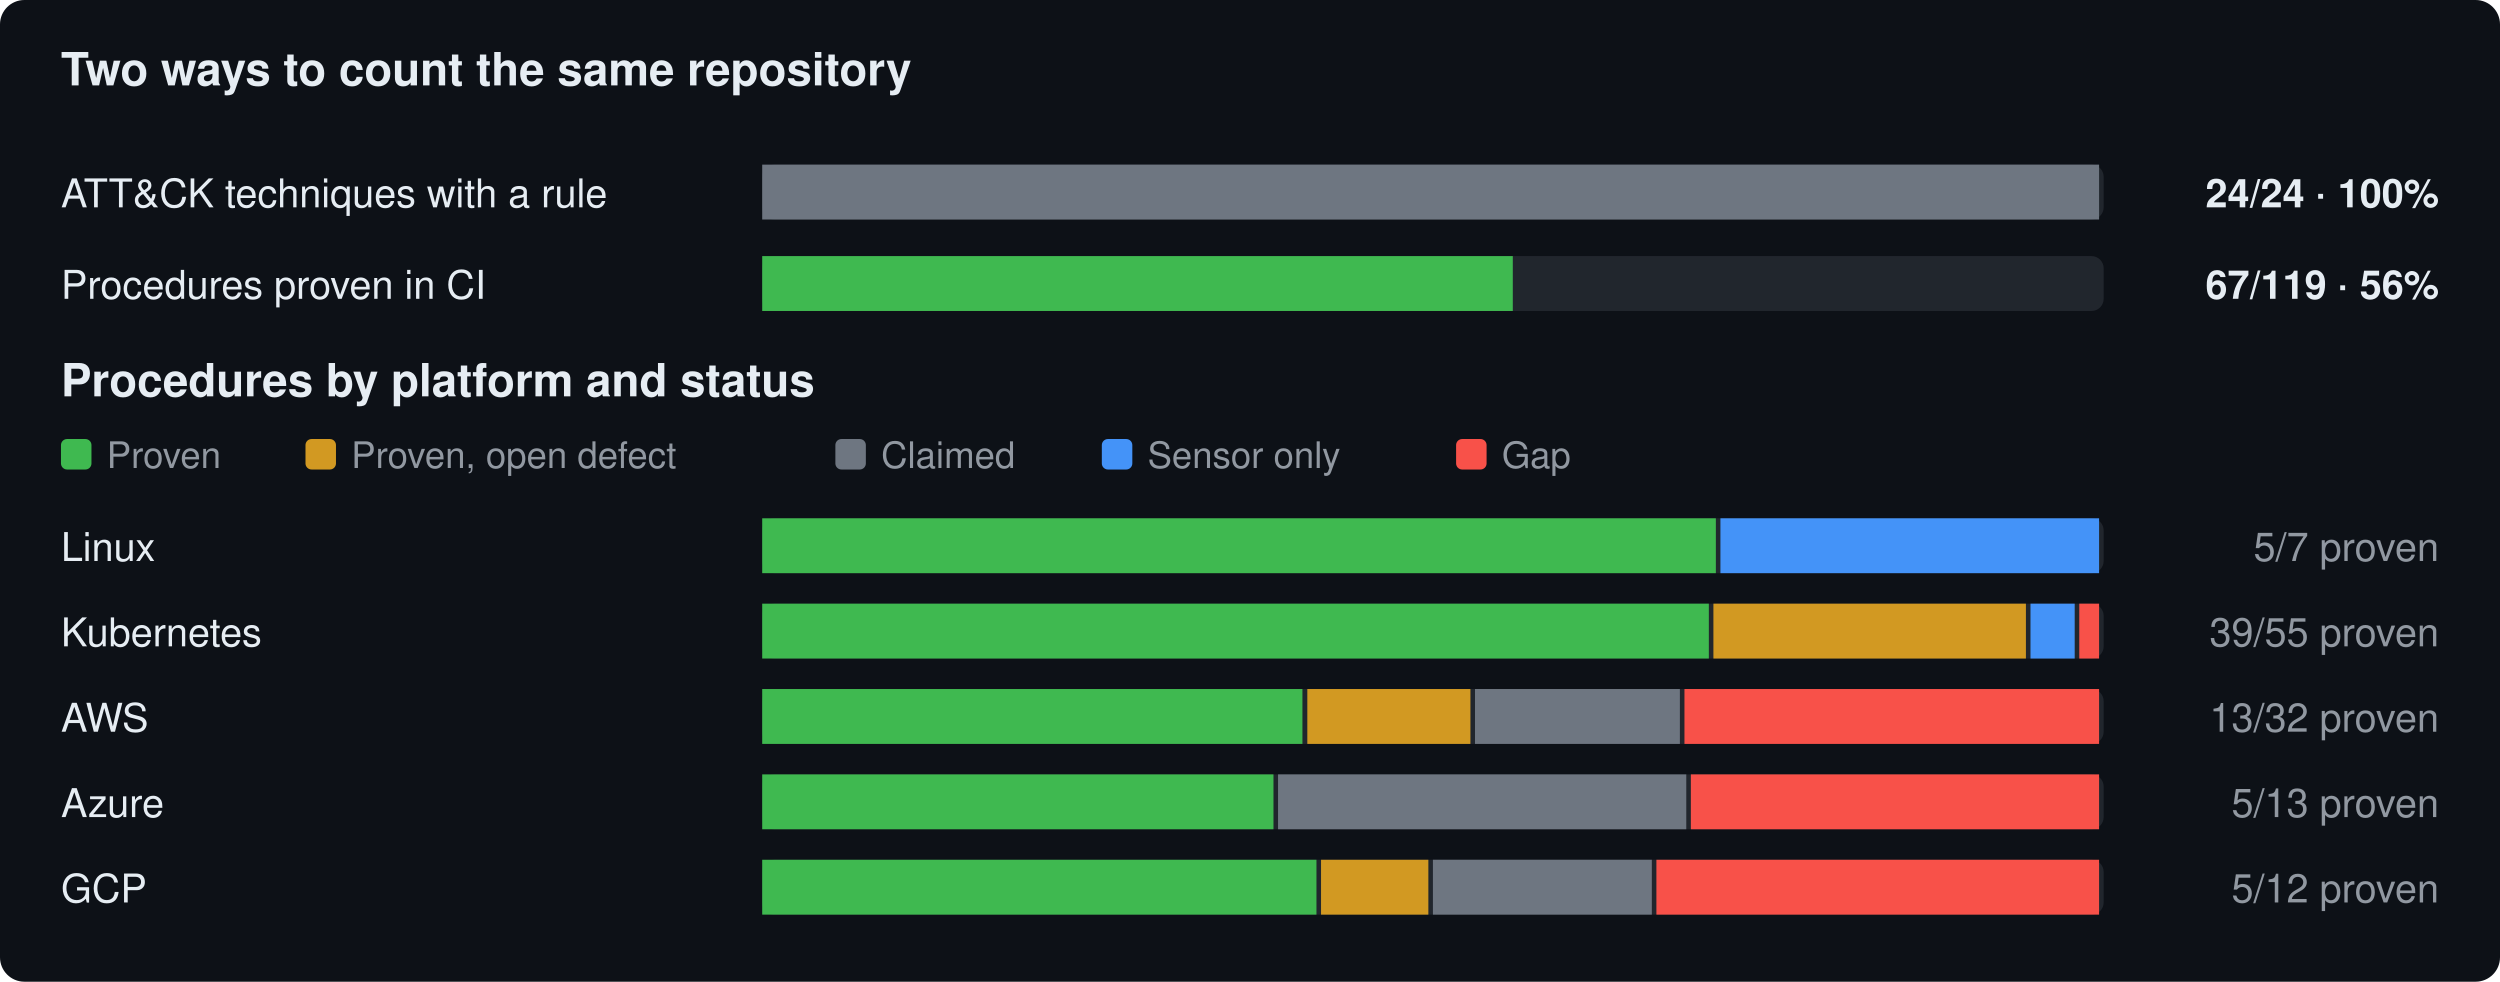
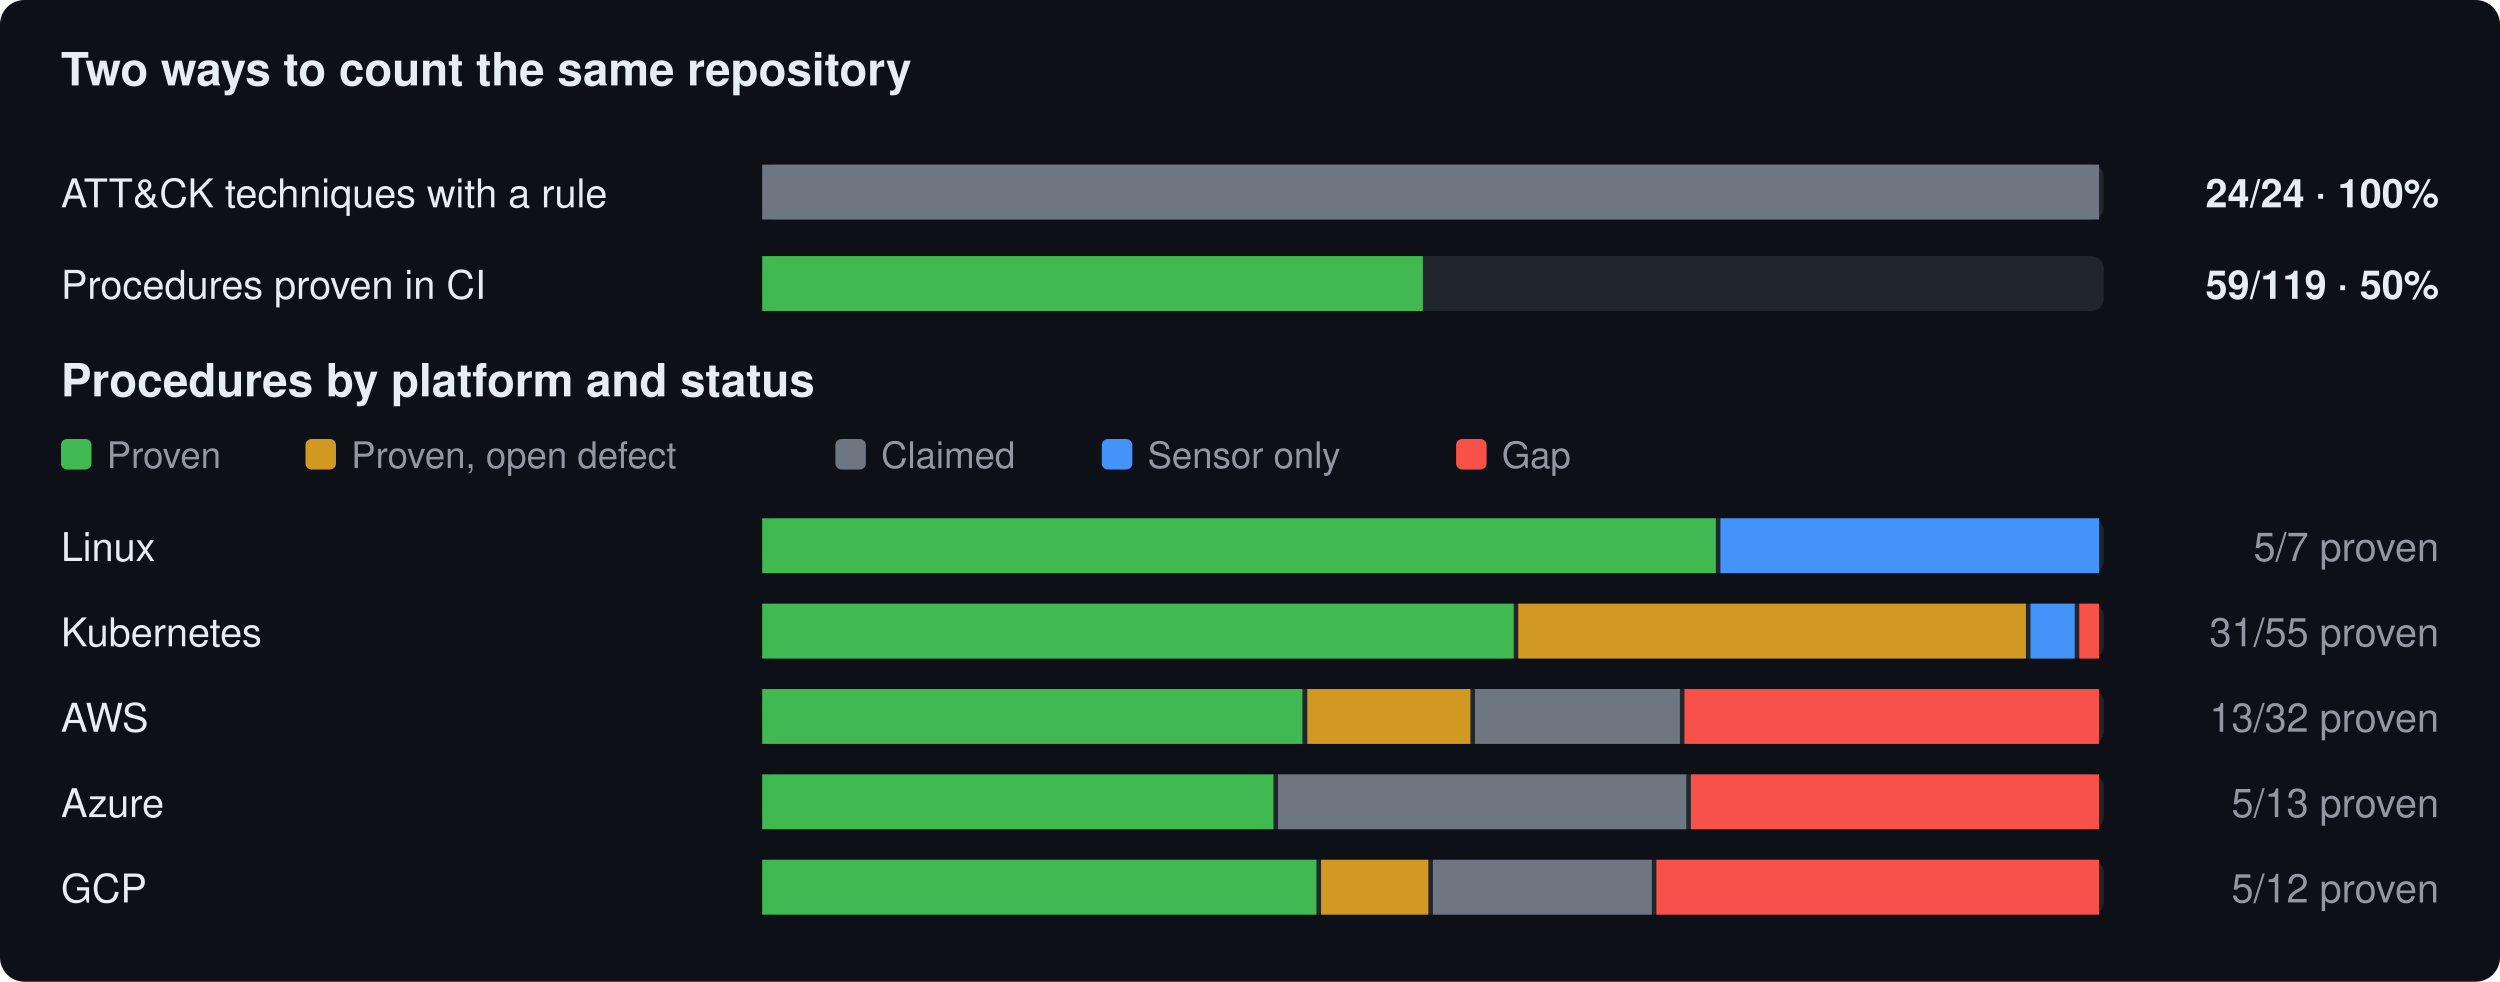
- <svg xmlns="http://www.w3.org/2000/svg" width="820" height="322" viewBox="0 0 820 322" font-family="-apple-system,BlinkMacSystemFont,'Segoe UI',Helvetica,Arial,sans-serif" role="img" aria-label="Procedure coverage: 67 of 119 procedures proven in CI">
+ <svg xmlns="http://www.w3.org/2000/svg" width="820" height="322" viewBox="0 0 820 322" font-family="-apple-system,BlinkMacSystemFont,'Segoe UI',Helvetica,Arial,sans-serif" role="img" aria-label="Procedure coverage: 59 of 119 procedures proven in CI">
  <rect width="820" height="322" rx="8" fill="#0d1117" />
  <text x="20" y="28" fill="#e6edf3" font-size="15" font-weight="600" text-anchor="start">Two ways to count the same repository</text>
  <text x="20" y="68" fill="#e6edf3" font-size="13" font-weight="400" text-anchor="start">ATT&amp;CK techniques with a rule</text>
  <rect x="250" y="54" width="440" height="18" rx="4" fill="#21262d" />
  <rect x="250.0" y="54" width="438.5" height="18" fill="#6e7681" />
  <text x="800" y="68" fill="#e6edf3" font-size="13" font-weight="600" text-anchor="end">24/24 · 100%</text>
  <text x="20" y="98" fill="#e6edf3" font-size="13" font-weight="400" text-anchor="start">Procedures proven in CI</text>
  <rect x="250" y="84" width="440" height="18" rx="4" fill="#21262d" />
-   <rect x="250.0" y="84" width="246.2" height="18" fill="#3fb950" />
-   <text x="800" y="98" fill="#e6edf3" font-size="13" font-weight="600" text-anchor="end">67/119 · 56%</text>
+   <rect x="250.0" y="84" width="216.7" height="18" fill="#3fb950" />
+   <text x="800" y="98" fill="#e6edf3" font-size="13" font-weight="600" text-anchor="end">59/119 · 50%</text>
  <text x="20" y="130" fill="#e6edf3" font-size="15" font-weight="600" text-anchor="start">Procedures by platform and status</text>
  <rect x="20" y="144" width="10" height="10" rx="2" fill="#3fb950" />
  <text x="35" y="153.5" fill="#9198a1" font-size="12" font-weight="400" text-anchor="start">Proven</text>
  <rect x="100.2" y="144" width="10" height="10" rx="2" fill="#d29922" />
  <text x="115.2" y="153.5" fill="#9198a1" font-size="12" font-weight="400" text-anchor="start">Proven, open defect</text>
  <rect x="274.0" y="144" width="10" height="10" rx="2" fill="#6e7681" />
  <text x="289.0" y="153.5" fill="#9198a1" font-size="12" font-weight="400" text-anchor="start">Claimed</text>
  <rect x="361.4" y="144" width="10" height="10" rx="2" fill="#4493f8" />
  <text x="376.4" y="153.5" fill="#9198a1" font-size="12" font-weight="400" text-anchor="start">Sensor only</text>
  <rect x="477.6" y="144" width="10" height="10" rx="2" fill="#f85149" />
  <text x="492.6" y="153.5" fill="#9198a1" font-size="12" font-weight="400" text-anchor="start">Gap</text>
  <text x="20" y="184" fill="#e6edf3" font-size="13" font-weight="400" text-anchor="start">Linux</text>
  <rect x="250" y="170" width="440" height="18" rx="4" fill="#21262d" />
  <rect x="250.0" y="170" width="312.8" height="18" fill="#3fb950" />
  <rect x="564.3" y="170" width="124.2" height="18" fill="#4493f8" />
  <text x="800" y="184" fill="#9198a1" font-size="13" font-weight="400" text-anchor="end">5/7 proven</text>
  <text x="20" y="212" fill="#e6edf3" font-size="13" font-weight="400" text-anchor="start">Kubernetes</text>
  <rect x="250" y="198" width="440" height="18" rx="4" fill="#21262d" />
-   <rect x="250.0" y="198" width="310.5" height="18" fill="#3fb950" />
-   <rect x="562.0" y="198" width="102.5" height="18" fill="#d29922" />
+   <rect x="250.0" y="198" width="246.5" height="18" fill="#3fb950" />
+   <rect x="498.0" y="198" width="166.5" height="18" fill="#d29922" />
  <rect x="666.0" y="198" width="14.5" height="18" fill="#4493f8" />
  <rect x="682.0" y="198" width="6.5" height="18" fill="#f85149" />
-   <text x="800" y="212" fill="#9198a1" font-size="13" font-weight="400" text-anchor="end">39/55 proven</text>
+   <text x="800" y="212" fill="#9198a1" font-size="13" font-weight="400" text-anchor="end">31/55 proven</text>
  <text x="20" y="240" fill="#e6edf3" font-size="13" font-weight="400" text-anchor="start">AWS</text>
  <rect x="250" y="226" width="440" height="18" rx="4" fill="#21262d" />
  <rect x="250.0" y="226" width="177.2" height="18" fill="#3fb950" />
  <rect x="428.8" y="226" width="53.5" height="18" fill="#d29922" />
  <rect x="483.8" y="226" width="67.2" height="18" fill="#6e7681" />
  <rect x="552.5" y="226" width="136.0" height="18" fill="#f85149" />
  <text x="800" y="240" fill="#9198a1" font-size="13" font-weight="400" text-anchor="end">13/32 proven</text>
  <text x="20" y="268" fill="#e6edf3" font-size="13" font-weight="400" text-anchor="start">Azure</text>
  <rect x="250" y="254" width="440" height="18" rx="4" fill="#21262d" />
  <rect x="250.0" y="254" width="167.7" height="18" fill="#3fb950" />
  <rect x="419.2" y="254" width="133.9" height="18" fill="#6e7681" />
  <rect x="554.6" y="254" width="133.9" height="18" fill="#f85149" />
  <text x="800" y="268" fill="#9198a1" font-size="13" font-weight="400" text-anchor="end">5/13 proven</text>
  <text x="20" y="296" fill="#e6edf3" font-size="13" font-weight="400" text-anchor="start">GCP</text>
  <rect x="250" y="282" width="440" height="18" rx="4" fill="#21262d" />
  <rect x="250.0" y="282" width="181.8" height="18" fill="#3fb950" />
  <rect x="433.3" y="282" width="35.2" height="18" fill="#d29922" />
  <rect x="470.0" y="282" width="71.8" height="18" fill="#6e7681" />
  <rect x="543.3" y="282" width="145.2" height="18" fill="#f85149" />
  <text x="800" y="296" fill="#9198a1" font-size="13" font-weight="400" text-anchor="end">5/12 proven</text>
</svg>
